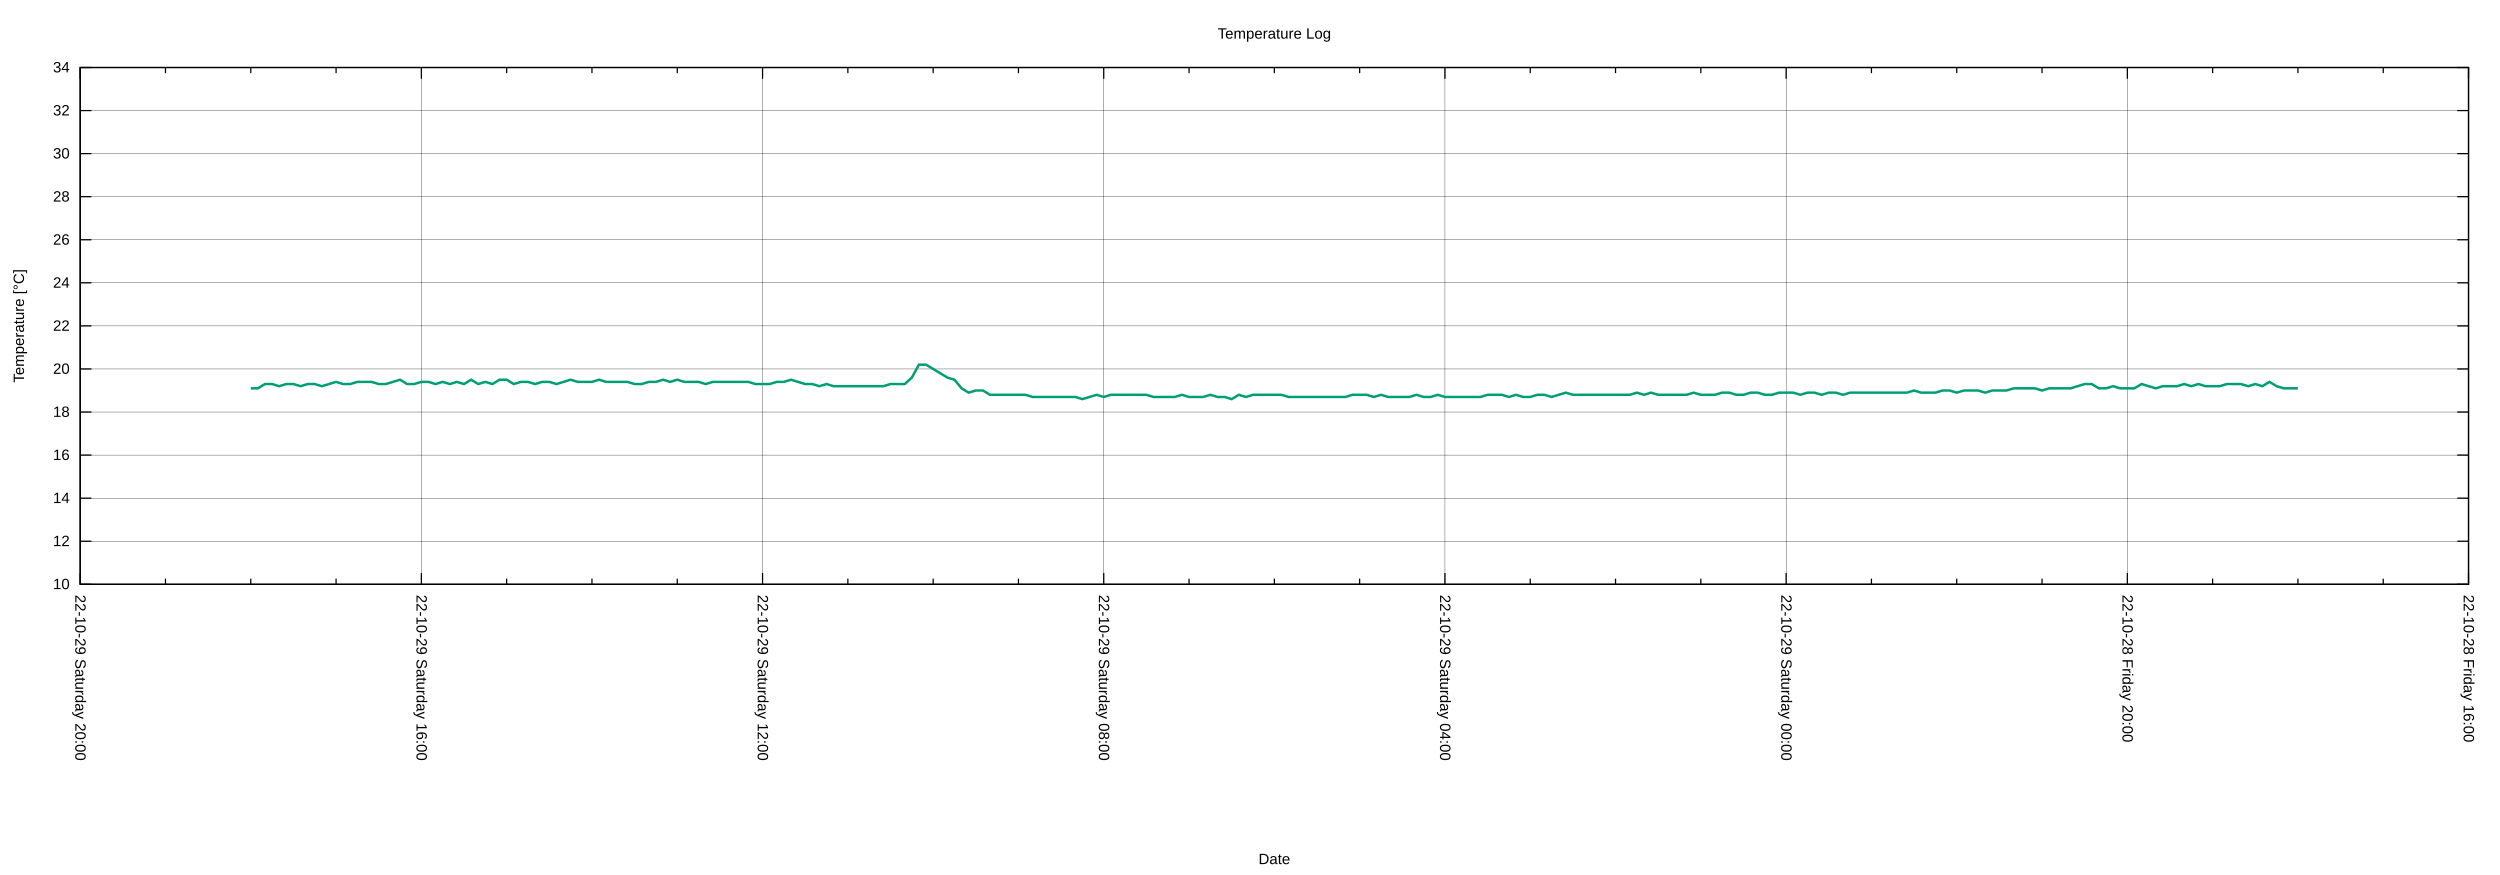
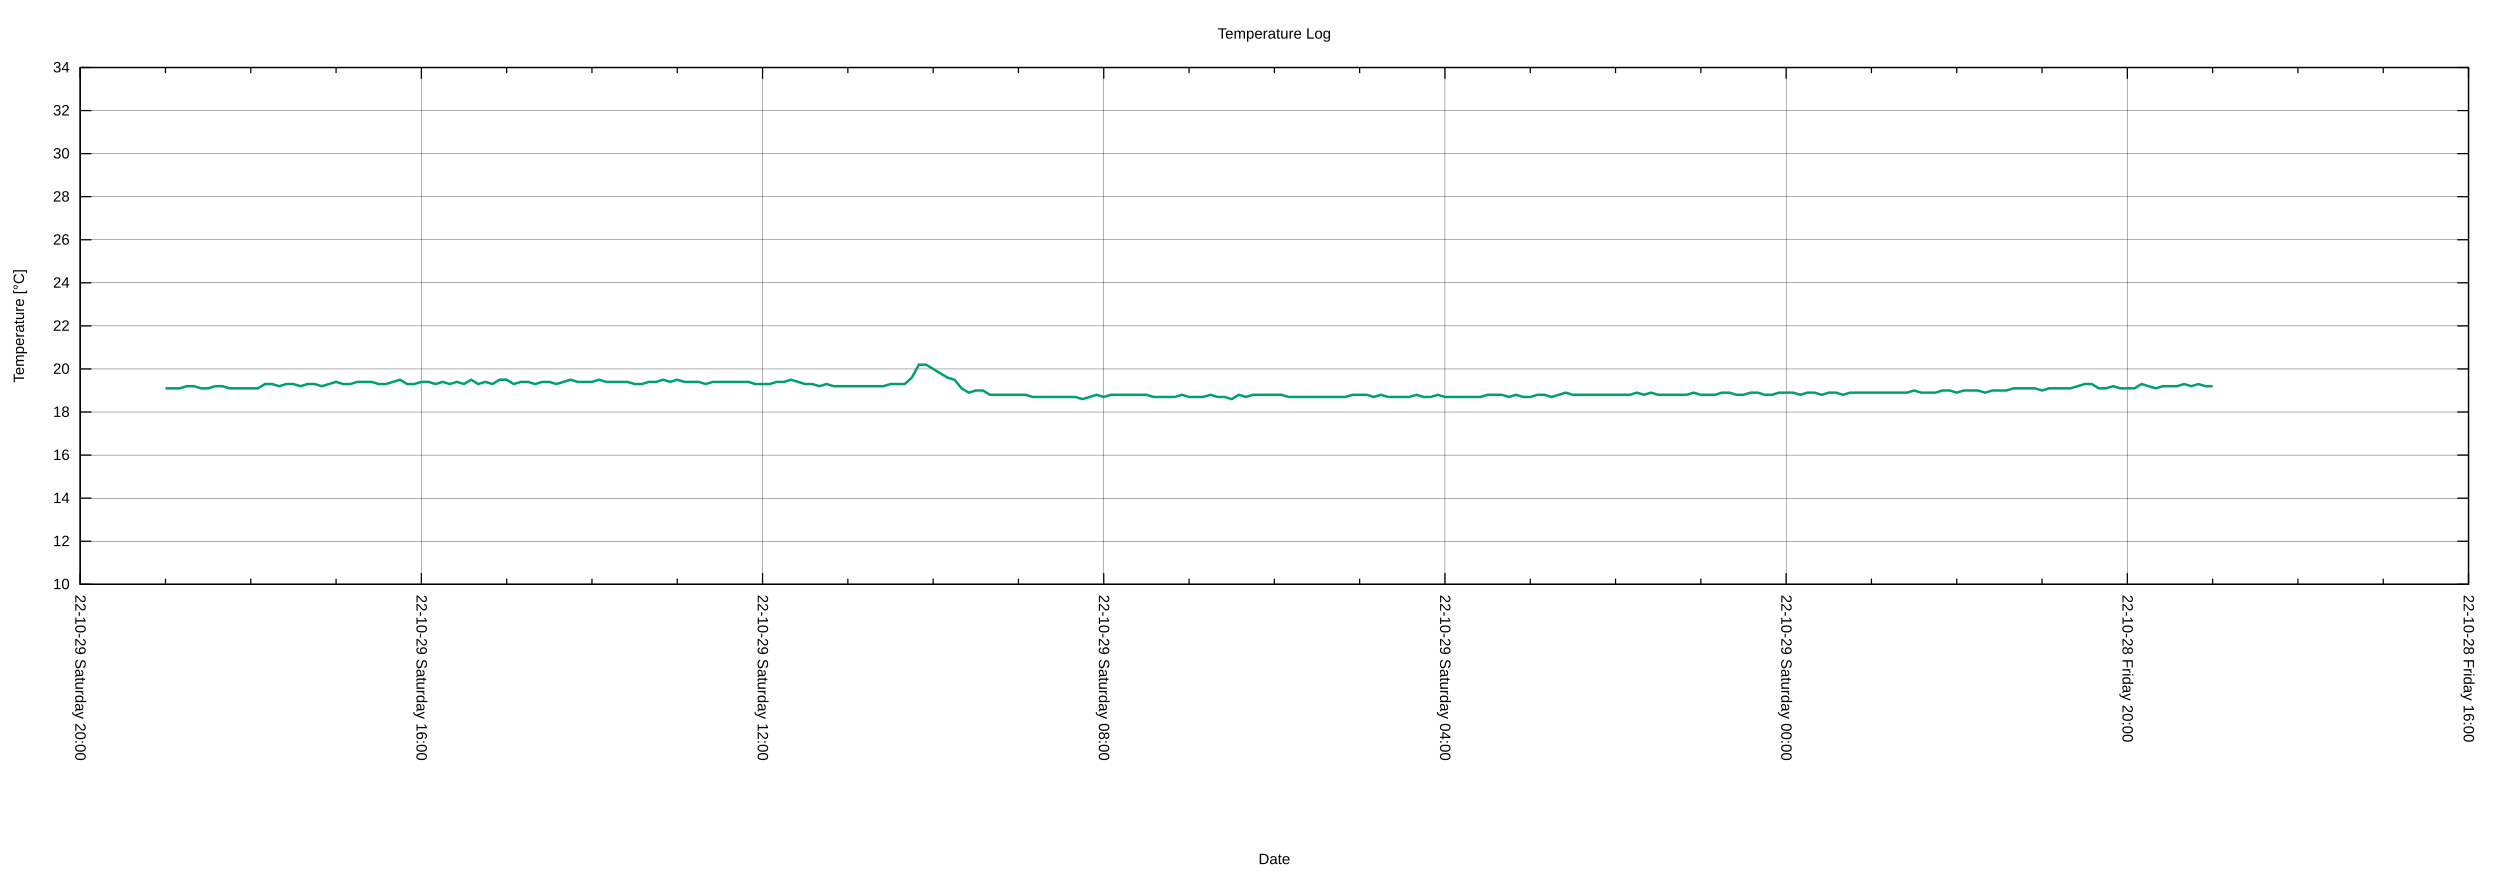
<svg xmlns="http://www.w3.org/2000/svg" xmlns:xlink="http://www.w3.org/1999/xlink" width="2000" height="700" viewBox="0 0 2000 700">
  <g id="gnuplot_canvas">
    <rect x="0" y="0" width="2000" height="700" fill="none" />
    <defs>
      <circle id="gpDot" r="0.5" stroke-width="0.5" stroke="currentColor" />
      <path id="gpPt0" stroke-width="0.222" stroke="currentColor" d="M-1,0 h2 M0,-1 v2" />
      <path id="gpPt1" stroke-width="0.222" stroke="currentColor" d="M-1,-1 L1,1 M1,-1 L-1,1" />
      <path id="gpPt2" stroke-width="0.222" stroke="currentColor" d="M-1,0 L1,0 M0,-1 L0,1 M-1,-1 L1,1 M-1,1 L1,-1" />
      <rect id="gpPt3" stroke-width="0.222" stroke="currentColor" x="-1" y="-1" width="2" height="2" />
      <rect id="gpPt4" stroke-width="0.222" stroke="currentColor" fill="currentColor" x="-1" y="-1" width="2" height="2" />
      <circle id="gpPt5" stroke-width="0.222" stroke="currentColor" cx="0" cy="0" r="1" />
      <use xlink:href="#gpPt5" id="gpPt6" fill="currentColor" stroke="none" />
      <path id="gpPt7" stroke-width="0.222" stroke="currentColor" d="M0,-1.33 L-1.33,0.67 L1.33,0.67 z" />
      <use xlink:href="#gpPt7" id="gpPt8" fill="currentColor" stroke="none" />
      <use xlink:href="#gpPt7" id="gpPt9" stroke="currentColor" transform="rotate(180)" />
      <use xlink:href="#gpPt9" id="gpPt10" fill="currentColor" stroke="none" />
      <use xlink:href="#gpPt3" id="gpPt11" stroke="currentColor" transform="rotate(45)" />
      <use xlink:href="#gpPt11" id="gpPt12" fill="currentColor" stroke="none" />
      <path id="gpPt13" stroke-width="0.222" stroke="currentColor" d="M0,1.330 L1.265,0.411 L0.782,-1.067 L-0.782,-1.076 L-1.265,0.411 z" />
      <use xlink:href="#gpPt13" id="gpPt14" fill="currentColor" stroke="none" />
      <filter id="textbox" filterUnits="objectBoundingBox" x="0" y="0" height="1" width="1">
        <feFlood flood-color="white" flood-opacity="1" result="bgnd" />
        <feComposite in="SourceGraphic" in2="bgnd" operator="atop" />
      </filter>
      <filter id="greybox" filterUnits="objectBoundingBox" x="0" y="0" height="1" width="1">
        <feFlood flood-color="lightgrey" flood-opacity="1" result="grey" />
        <feComposite in="SourceGraphic" in2="grey" operator="atop" />
      </filter>
    </defs>
    <g fill="none" color="white" stroke="currentColor" stroke-width="1.00" stroke-linecap="butt" stroke-linejoin="miter">
</g>
    <g fill="none" color="black" stroke="currentColor" stroke-width="1.00" stroke-linecap="butt" stroke-linejoin="miter">
</g>
    <g fill="none" color="black" stroke="black" stroke-width="0.25" stroke-linecap="butt" stroke-linejoin="miter">
</g>
    <g fill="none" color="black" stroke="currentColor" stroke-width="0.25" stroke-linecap="butt" stroke-linejoin="miter">
      <path stroke="black" class="gridline" d="M64.14,467.43 L1974.82,467.43  " />
    </g>
    <g fill="none" color="black" stroke="black" stroke-width="1.00" stroke-linecap="butt" stroke-linejoin="miter">
</g>
    <g fill="none" color="black" stroke="currentColor" stroke-width="1.00" stroke-linecap="butt" stroke-linejoin="miter">
      <path stroke="black" d="M64.14,467.43 L73.14,467.43 M1974.82,467.43 L1965.82,467.43  " />
      <g transform="translate(55.75,471.33)" stroke="none" fill="black" font-family="Arial" font-size="12.00" text-anchor="end">
        <text>
          <tspan font-family="Arial"> 10</tspan>
        </text>
      </g>
    </g>
    <g fill="none" color="black" stroke="currentColor" stroke-width="1.00" stroke-linecap="butt" stroke-linejoin="miter">
</g>
    <g fill="none" color="black" stroke="black" stroke-width="0.25" stroke-linecap="butt" stroke-linejoin="miter">
</g>
    <g fill="none" color="black" stroke="currentColor" stroke-width="0.25" stroke-linecap="butt" stroke-linejoin="miter">
      <path stroke="black" class="gridline" d="M64.14,432.98 L1974.82,432.98  " />
    </g>
    <g fill="none" color="black" stroke="black" stroke-width="1.00" stroke-linecap="butt" stroke-linejoin="miter">
</g>
    <g fill="none" color="black" stroke="currentColor" stroke-width="1.00" stroke-linecap="butt" stroke-linejoin="miter">
      <path stroke="black" d="M64.14,432.98 L73.14,432.98 M1974.82,432.98 L1965.82,432.98  " />
      <g transform="translate(55.75,436.88)" stroke="none" fill="black" font-family="Arial" font-size="12.00" text-anchor="end">
        <text>
          <tspan font-family="Arial"> 12</tspan>
        </text>
      </g>
    </g>
    <g fill="none" color="black" stroke="currentColor" stroke-width="1.00" stroke-linecap="butt" stroke-linejoin="miter">
</g>
    <g fill="none" color="black" stroke="black" stroke-width="0.25" stroke-linecap="butt" stroke-linejoin="miter">
</g>
    <g fill="none" color="black" stroke="currentColor" stroke-width="0.25" stroke-linecap="butt" stroke-linejoin="miter">
      <path stroke="black" class="gridline" d="M64.14,398.53 L1974.82,398.53  " />
    </g>
    <g fill="none" color="black" stroke="black" stroke-width="1.00" stroke-linecap="butt" stroke-linejoin="miter">
</g>
    <g fill="none" color="black" stroke="currentColor" stroke-width="1.00" stroke-linecap="butt" stroke-linejoin="miter">
      <path stroke="black" d="M64.14,398.53 L73.14,398.53 M1974.82,398.53 L1965.82,398.53  " />
      <g transform="translate(55.75,402.43)" stroke="none" fill="black" font-family="Arial" font-size="12.00" text-anchor="end">
        <text>
          <tspan font-family="Arial"> 14</tspan>
        </text>
      </g>
    </g>
    <g fill="none" color="black" stroke="currentColor" stroke-width="1.00" stroke-linecap="butt" stroke-linejoin="miter">
</g>
    <g fill="none" color="black" stroke="black" stroke-width="0.25" stroke-linecap="butt" stroke-linejoin="miter">
</g>
    <g fill="none" color="black" stroke="currentColor" stroke-width="0.25" stroke-linecap="butt" stroke-linejoin="miter">
      <path stroke="black" class="gridline" d="M64.14,364.07 L1974.82,364.07  " />
    </g>
    <g fill="none" color="black" stroke="black" stroke-width="1.00" stroke-linecap="butt" stroke-linejoin="miter">
</g>
    <g fill="none" color="black" stroke="currentColor" stroke-width="1.00" stroke-linecap="butt" stroke-linejoin="miter">
      <path stroke="black" d="M64.14,364.07 L73.14,364.07 M1974.82,364.07 L1965.82,364.07  " />
      <g transform="translate(55.75,367.97)" stroke="none" fill="black" font-family="Arial" font-size="12.00" text-anchor="end">
        <text>
          <tspan font-family="Arial"> 16</tspan>
        </text>
      </g>
    </g>
    <g fill="none" color="black" stroke="currentColor" stroke-width="1.00" stroke-linecap="butt" stroke-linejoin="miter">
</g>
    <g fill="none" color="black" stroke="black" stroke-width="0.25" stroke-linecap="butt" stroke-linejoin="miter">
</g>
    <g fill="none" color="black" stroke="currentColor" stroke-width="0.25" stroke-linecap="butt" stroke-linejoin="miter">
      <path stroke="black" class="gridline" d="M64.14,329.62 L1974.82,329.62  " />
    </g>
    <g fill="none" color="black" stroke="black" stroke-width="1.00" stroke-linecap="butt" stroke-linejoin="miter">
</g>
    <g fill="none" color="black" stroke="currentColor" stroke-width="1.00" stroke-linecap="butt" stroke-linejoin="miter">
      <path stroke="black" d="M64.14,329.62 L73.14,329.62 M1974.82,329.62 L1965.82,329.62  " />
      <g transform="translate(55.75,333.52)" stroke="none" fill="black" font-family="Arial" font-size="12.00" text-anchor="end">
        <text>
          <tspan font-family="Arial"> 18</tspan>
        </text>
      </g>
    </g>
    <g fill="none" color="black" stroke="currentColor" stroke-width="1.00" stroke-linecap="butt" stroke-linejoin="miter">
</g>
    <g fill="none" color="black" stroke="black" stroke-width="0.25" stroke-linecap="butt" stroke-linejoin="miter">
</g>
    <g fill="none" color="black" stroke="currentColor" stroke-width="0.25" stroke-linecap="butt" stroke-linejoin="miter">
      <path stroke="black" class="gridline" d="M64.14,295.17 L1974.82,295.17  " />
    </g>
    <g fill="none" color="black" stroke="black" stroke-width="1.00" stroke-linecap="butt" stroke-linejoin="miter">
</g>
    <g fill="none" color="black" stroke="currentColor" stroke-width="1.00" stroke-linecap="butt" stroke-linejoin="miter">
      <path stroke="black" d="M64.14,295.17 L73.14,295.17 M1974.82,295.17 L1965.82,295.17  " />
      <g transform="translate(55.75,299.07)" stroke="none" fill="black" font-family="Arial" font-size="12.00" text-anchor="end">
        <text>
          <tspan font-family="Arial"> 20</tspan>
        </text>
      </g>
    </g>
    <g fill="none" color="black" stroke="currentColor" stroke-width="1.00" stroke-linecap="butt" stroke-linejoin="miter">
</g>
    <g fill="none" color="black" stroke="black" stroke-width="0.25" stroke-linecap="butt" stroke-linejoin="miter">
</g>
    <g fill="none" color="black" stroke="currentColor" stroke-width="0.25" stroke-linecap="butt" stroke-linejoin="miter">
      <path stroke="black" class="gridline" d="M64.14,260.72 L1974.82,260.72  " />
    </g>
    <g fill="none" color="black" stroke="black" stroke-width="1.00" stroke-linecap="butt" stroke-linejoin="miter">
</g>
    <g fill="none" color="black" stroke="currentColor" stroke-width="1.00" stroke-linecap="butt" stroke-linejoin="miter">
      <path stroke="black" d="M64.14,260.72 L73.14,260.72 M1974.82,260.72 L1965.82,260.72  " />
      <g transform="translate(55.75,264.62)" stroke="none" fill="black" font-family="Arial" font-size="12.00" text-anchor="end">
        <text>
          <tspan font-family="Arial"> 22</tspan>
        </text>
      </g>
    </g>
    <g fill="none" color="black" stroke="currentColor" stroke-width="1.00" stroke-linecap="butt" stroke-linejoin="miter">
</g>
    <g fill="none" color="black" stroke="black" stroke-width="0.25" stroke-linecap="butt" stroke-linejoin="miter">
</g>
    <g fill="none" color="black" stroke="currentColor" stroke-width="0.25" stroke-linecap="butt" stroke-linejoin="miter">
      <path stroke="black" class="gridline" d="M64.14,226.27 L1974.82,226.27  " />
    </g>
    <g fill="none" color="black" stroke="black" stroke-width="1.00" stroke-linecap="butt" stroke-linejoin="miter">
</g>
    <g fill="none" color="black" stroke="currentColor" stroke-width="1.00" stroke-linecap="butt" stroke-linejoin="miter">
      <path stroke="black" d="M64.14,226.27 L73.14,226.27 M1974.82,226.27 L1965.82,226.27  " />
      <g transform="translate(55.75,230.17)" stroke="none" fill="black" font-family="Arial" font-size="12.00" text-anchor="end">
        <text>
          <tspan font-family="Arial"> 24</tspan>
        </text>
      </g>
    </g>
    <g fill="none" color="black" stroke="currentColor" stroke-width="1.00" stroke-linecap="butt" stroke-linejoin="miter">
</g>
    <g fill="none" color="black" stroke="black" stroke-width="0.25" stroke-linecap="butt" stroke-linejoin="miter">
</g>
    <g fill="none" color="black" stroke="currentColor" stroke-width="0.25" stroke-linecap="butt" stroke-linejoin="miter">
      <path stroke="black" class="gridline" d="M64.14,191.82 L1974.82,191.82  " />
    </g>
    <g fill="none" color="black" stroke="black" stroke-width="1.00" stroke-linecap="butt" stroke-linejoin="miter">
</g>
    <g fill="none" color="black" stroke="currentColor" stroke-width="1.00" stroke-linecap="butt" stroke-linejoin="miter">
      <path stroke="black" d="M64.14,191.82 L73.14,191.82 M1974.82,191.82 L1965.82,191.82  " />
      <g transform="translate(55.75,195.72)" stroke="none" fill="black" font-family="Arial" font-size="12.00" text-anchor="end">
        <text>
          <tspan font-family="Arial"> 26</tspan>
        </text>
      </g>
    </g>
    <g fill="none" color="black" stroke="currentColor" stroke-width="1.00" stroke-linecap="butt" stroke-linejoin="miter">
</g>
    <g fill="none" color="black" stroke="black" stroke-width="0.25" stroke-linecap="butt" stroke-linejoin="miter">
</g>
    <g fill="none" color="black" stroke="currentColor" stroke-width="0.25" stroke-linecap="butt" stroke-linejoin="miter">
      <path stroke="black" class="gridline" d="M64.14,157.36 L1974.82,157.36  " />
    </g>
    <g fill="none" color="black" stroke="black" stroke-width="1.00" stroke-linecap="butt" stroke-linejoin="miter">
</g>
    <g fill="none" color="black" stroke="currentColor" stroke-width="1.00" stroke-linecap="butt" stroke-linejoin="miter">
      <path stroke="black" d="M64.14,157.36 L73.14,157.36 M1974.82,157.36 L1965.82,157.36  " />
      <g transform="translate(55.75,161.26)" stroke="none" fill="black" font-family="Arial" font-size="12.00" text-anchor="end">
        <text>
          <tspan font-family="Arial"> 28</tspan>
        </text>
      </g>
    </g>
    <g fill="none" color="black" stroke="currentColor" stroke-width="1.00" stroke-linecap="butt" stroke-linejoin="miter">
</g>
    <g fill="none" color="black" stroke="black" stroke-width="0.25" stroke-linecap="butt" stroke-linejoin="miter">
</g>
    <g fill="none" color="black" stroke="currentColor" stroke-width="0.25" stroke-linecap="butt" stroke-linejoin="miter">
      <path stroke="black" class="gridline" d="M64.14,122.91 L1974.82,122.91  " />
    </g>
    <g fill="none" color="black" stroke="black" stroke-width="1.00" stroke-linecap="butt" stroke-linejoin="miter">
</g>
    <g fill="none" color="black" stroke="currentColor" stroke-width="1.00" stroke-linecap="butt" stroke-linejoin="miter">
      <path stroke="black" d="M64.14,122.91 L73.14,122.91 M1974.82,122.91 L1965.82,122.91  " />
      <g transform="translate(55.75,126.81)" stroke="none" fill="black" font-family="Arial" font-size="12.00" text-anchor="end">
        <text>
          <tspan font-family="Arial"> 30</tspan>
        </text>
      </g>
    </g>
    <g fill="none" color="black" stroke="currentColor" stroke-width="1.00" stroke-linecap="butt" stroke-linejoin="miter">
</g>
    <g fill="none" color="black" stroke="black" stroke-width="0.25" stroke-linecap="butt" stroke-linejoin="miter">
</g>
    <g fill="none" color="black" stroke="currentColor" stroke-width="0.25" stroke-linecap="butt" stroke-linejoin="miter">
      <path stroke="black" class="gridline" d="M64.14,88.46 L1974.82,88.46  " />
    </g>
    <g fill="none" color="black" stroke="black" stroke-width="1.00" stroke-linecap="butt" stroke-linejoin="miter">
</g>
    <g fill="none" color="black" stroke="currentColor" stroke-width="1.00" stroke-linecap="butt" stroke-linejoin="miter">
      <path stroke="black" d="M64.14,88.46 L73.14,88.46 M1974.82,88.46 L1965.82,88.46  " />
      <g transform="translate(55.75,92.36)" stroke="none" fill="black" font-family="Arial" font-size="12.00" text-anchor="end">
        <text>
          <tspan font-family="Arial"> 32</tspan>
        </text>
      </g>
    </g>
    <g fill="none" color="black" stroke="currentColor" stroke-width="1.00" stroke-linecap="butt" stroke-linejoin="miter">
</g>
    <g fill="none" color="black" stroke="black" stroke-width="0.25" stroke-linecap="butt" stroke-linejoin="miter">
</g>
    <g fill="none" color="black" stroke="currentColor" stroke-width="0.25" stroke-linecap="butt" stroke-linejoin="miter">
      <path stroke="black" class="gridline" d="M64.14,54.01 L1974.82,54.01  " />
    </g>
    <g fill="none" color="black" stroke="black" stroke-width="1.00" stroke-linecap="butt" stroke-linejoin="miter">
</g>
    <g fill="none" color="black" stroke="currentColor" stroke-width="1.00" stroke-linecap="butt" stroke-linejoin="miter">
      <path stroke="black" d="M64.14,54.01 L73.14,54.01 M1974.82,54.01 L1965.82,54.01  " />
      <g transform="translate(55.75,57.91)" stroke="none" fill="black" font-family="Arial" font-size="12.00" text-anchor="end">
        <text>
          <tspan font-family="Arial"> 34</tspan>
        </text>
      </g>
    </g>
    <g fill="none" color="black" stroke="currentColor" stroke-width="1.00" stroke-linecap="butt" stroke-linejoin="miter">
</g>
    <g fill="none" color="black" stroke="black" stroke-width="0.25" stroke-linecap="butt" stroke-linejoin="miter">
</g>
    <g fill="none" color="black" stroke="currentColor" stroke-width="0.25" stroke-linecap="butt" stroke-linejoin="miter">
      <path stroke="black" class="gridline" d="M1974.82,467.43 L1974.82,54.01  " />
    </g>
    <g fill="none" color="black" stroke="black" stroke-width="1.00" stroke-linecap="butt" stroke-linejoin="miter">
</g>
    <g fill="none" color="black" stroke="currentColor" stroke-width="1.00" stroke-linecap="butt" stroke-linejoin="miter">
      <path stroke="black" d="M1974.82,467.43 L1974.82,458.43 M1974.82,54.01 L1974.82,63.01  " />
      <g transform="translate(1970.92,475.82) rotate(90)" stroke="none" fill="black" font-family="Arial" font-size="12.00" text-anchor="start">
        <text>
          <tspan font-family="Arial">22-10-28 Friday 16:00</tspan>
        </text>
      </g>
    </g>
    <g fill="none" color="black" stroke="currentColor" stroke-width="1.00" stroke-linecap="butt" stroke-linejoin="miter">
      <path stroke="black" d="M1906.58,467.43 L1906.58,462.93 M1906.58,54.01 L1906.58,58.51 M1838.34,467.43 L1838.34,462.93 M1838.34,54.01 L1838.34,58.51   M1770.10,467.43 L1770.10,462.93 M1770.10,54.01 L1770.10,58.51  " />
    </g>
    <g fill="none" color="black" stroke="black" stroke-width="0.25" stroke-linecap="butt" stroke-linejoin="miter">
</g>
    <g fill="none" color="black" stroke="currentColor" stroke-width="0.25" stroke-linecap="butt" stroke-linejoin="miter">
      <path stroke="black" class="gridline" d="M1701.87,467.43 L1701.87,54.01  " />
    </g>
    <g fill="none" color="black" stroke="black" stroke-width="1.00" stroke-linecap="butt" stroke-linejoin="miter">
</g>
    <g fill="none" color="black" stroke="currentColor" stroke-width="1.00" stroke-linecap="butt" stroke-linejoin="miter">
      <path stroke="black" d="M1701.87,467.43 L1701.87,458.43 M1701.87,54.01 L1701.87,63.01  " />
      <g transform="translate(1697.97,475.82) rotate(90)" stroke="none" fill="black" font-family="Arial" font-size="12.00" text-anchor="start">
        <text>
          <tspan font-family="Arial">22-10-28 Friday 20:00</tspan>
        </text>
      </g>
    </g>
    <g fill="none" color="black" stroke="currentColor" stroke-width="1.00" stroke-linecap="butt" stroke-linejoin="miter">
      <path stroke="black" d="M1633.63,467.43 L1633.63,462.93 M1633.63,54.01 L1633.63,58.51 M1565.39,467.43 L1565.39,462.93 M1565.39,54.01 L1565.39,58.51   M1497.15,467.43 L1497.15,462.93 M1497.15,54.01 L1497.15,58.51  " />
    </g>
    <g fill="none" color="black" stroke="black" stroke-width="0.25" stroke-linecap="butt" stroke-linejoin="miter">
</g>
    <g fill="none" color="black" stroke="currentColor" stroke-width="0.25" stroke-linecap="butt" stroke-linejoin="miter">
      <path stroke="black" class="gridline" d="M1428.91,467.43 L1428.91,54.01  " />
    </g>
    <g fill="none" color="black" stroke="black" stroke-width="1.00" stroke-linecap="butt" stroke-linejoin="miter">
</g>
    <g fill="none" color="black" stroke="currentColor" stroke-width="1.00" stroke-linecap="butt" stroke-linejoin="miter">
      <path stroke="black" d="M1428.91,467.43 L1428.91,458.43 M1428.91,54.01 L1428.91,63.01  " />
      <g transform="translate(1425.01,475.82) rotate(90)" stroke="none" fill="black" font-family="Arial" font-size="12.00" text-anchor="start">
        <text>
          <tspan font-family="Arial">22-10-29 Saturday 00:00</tspan>
        </text>
      </g>
    </g>
    <g fill="none" color="black" stroke="currentColor" stroke-width="1.00" stroke-linecap="butt" stroke-linejoin="miter">
      <path stroke="black" d="M1360.67,467.43 L1360.67,462.93 M1360.67,54.01 L1360.67,58.51 M1292.43,467.43 L1292.43,462.93 M1292.43,54.01 L1292.43,58.51   M1224.20,467.43 L1224.20,462.93 M1224.20,54.01 L1224.20,58.51  " />
    </g>
    <g fill="none" color="black" stroke="black" stroke-width="0.25" stroke-linecap="butt" stroke-linejoin="miter">
</g>
    <g fill="none" color="black" stroke="currentColor" stroke-width="0.25" stroke-linecap="butt" stroke-linejoin="miter">
      <path stroke="black" class="gridline" d="M1155.96,467.43 L1155.96,54.01  " />
    </g>
    <g fill="none" color="black" stroke="black" stroke-width="1.00" stroke-linecap="butt" stroke-linejoin="miter">
</g>
    <g fill="none" color="black" stroke="currentColor" stroke-width="1.00" stroke-linecap="butt" stroke-linejoin="miter">
      <path stroke="black" d="M1155.96,467.43 L1155.96,458.43 M1155.96,54.01 L1155.96,63.01  " />
      <g transform="translate(1152.06,475.82) rotate(90)" stroke="none" fill="black" font-family="Arial" font-size="12.00" text-anchor="start">
        <text>
          <tspan font-family="Arial">22-10-29 Saturday 04:00</tspan>
        </text>
      </g>
    </g>
    <g fill="none" color="black" stroke="currentColor" stroke-width="1.00" stroke-linecap="butt" stroke-linejoin="miter">
      <path stroke="black" d="M1087.72,467.43 L1087.72,462.93 M1087.72,54.01 L1087.72,58.51 M1019.48,467.43 L1019.48,462.93 M1019.48,54.01 L1019.48,58.51   M951.24,467.43 L951.24,462.93 M951.24,54.01 L951.24,58.51  " />
    </g>
    <g fill="none" color="black" stroke="black" stroke-width="0.25" stroke-linecap="butt" stroke-linejoin="miter">
</g>
    <g fill="none" color="black" stroke="currentColor" stroke-width="0.25" stroke-linecap="butt" stroke-linejoin="miter">
      <path stroke="black" class="gridline" d="M883.00,467.43 L883.00,54.01  " />
    </g>
    <g fill="none" color="black" stroke="black" stroke-width="1.00" stroke-linecap="butt" stroke-linejoin="miter">
</g>
    <g fill="none" color="black" stroke="currentColor" stroke-width="1.00" stroke-linecap="butt" stroke-linejoin="miter">
      <path stroke="black" d="M883.00,467.43 L883.00,458.43 M883.00,54.01 L883.00,63.01  " />
      <g transform="translate(879.10,475.82) rotate(90)" stroke="none" fill="black" font-family="Arial" font-size="12.00" text-anchor="start">
        <text>
          <tspan font-family="Arial">22-10-29 Saturday 08:00</tspan>
        </text>
      </g>
    </g>
    <g fill="none" color="black" stroke="currentColor" stroke-width="1.00" stroke-linecap="butt" stroke-linejoin="miter">
      <path stroke="black" d="M814.76,467.43 L814.76,462.93 M814.76,54.01 L814.76,58.51 M746.53,467.43 L746.53,462.93 M746.53,54.01 L746.53,58.51   M678.29,467.43 L678.29,462.93 M678.29,54.01 L678.29,58.51  " />
    </g>
    <g fill="none" color="black" stroke="black" stroke-width="0.25" stroke-linecap="butt" stroke-linejoin="miter">
</g>
    <g fill="none" color="black" stroke="currentColor" stroke-width="0.25" stroke-linecap="butt" stroke-linejoin="miter">
      <path stroke="black" class="gridline" d="M610.05,467.43 L610.05,54.01  " />
    </g>
    <g fill="none" color="black" stroke="black" stroke-width="1.00" stroke-linecap="butt" stroke-linejoin="miter">
</g>
    <g fill="none" color="black" stroke="currentColor" stroke-width="1.00" stroke-linecap="butt" stroke-linejoin="miter">
      <path stroke="black" d="M610.05,467.43 L610.05,458.43 M610.05,54.01 L610.05,63.01  " />
      <g transform="translate(606.15,475.82) rotate(90)" stroke="none" fill="black" font-family="Arial" font-size="12.00" text-anchor="start">
        <text>
          <tspan font-family="Arial">22-10-29 Saturday 12:00</tspan>
        </text>
      </g>
    </g>
    <g fill="none" color="black" stroke="currentColor" stroke-width="1.00" stroke-linecap="butt" stroke-linejoin="miter">
      <path stroke="black" d="M541.81,467.43 L541.81,462.93 M541.81,54.01 L541.81,58.51 M473.57,467.43 L473.57,462.93 M473.57,54.01 L473.57,58.51   M405.33,467.43 L405.33,462.93 M405.33,54.01 L405.33,58.51  " />
    </g>
    <g fill="none" color="black" stroke="black" stroke-width="0.25" stroke-linecap="butt" stroke-linejoin="miter">
</g>
    <g fill="none" color="black" stroke="currentColor" stroke-width="0.25" stroke-linecap="butt" stroke-linejoin="miter">
      <path stroke="black" class="gridline" d="M337.09,467.43 L337.09,54.01  " />
    </g>
    <g fill="none" color="black" stroke="black" stroke-width="1.00" stroke-linecap="butt" stroke-linejoin="miter">
</g>
    <g fill="none" color="black" stroke="currentColor" stroke-width="1.00" stroke-linecap="butt" stroke-linejoin="miter">
      <path stroke="black" d="M337.09,467.43 L337.09,458.43 M337.09,54.01 L337.09,63.01  " />
      <g transform="translate(333.19,475.82) rotate(90)" stroke="none" fill="black" font-family="Arial" font-size="12.00" text-anchor="start">
        <text>
          <tspan font-family="Arial">22-10-29 Saturday 16:00</tspan>
        </text>
      </g>
    </g>
    <g fill="none" color="black" stroke="currentColor" stroke-width="1.00" stroke-linecap="butt" stroke-linejoin="miter">
      <path stroke="black" d="M268.86,467.43 L268.86,462.93 M268.86,54.01 L268.86,58.51 M200.62,467.43 L200.62,462.93 M200.62,54.01 L200.62,58.51   M132.38,467.43 L132.38,462.93 M132.38,54.01 L132.38,58.51  " />
    </g>
    <g fill="none" color="black" stroke="black" stroke-width="0.25" stroke-linecap="butt" stroke-linejoin="miter">
</g>
    <g fill="none" color="black" stroke="currentColor" stroke-width="0.25" stroke-linecap="butt" stroke-linejoin="miter">
      <path stroke="black" class="gridline" d="M64.14,467.43 L64.14,54.01  " />
    </g>
    <g fill="none" color="black" stroke="black" stroke-width="1.00" stroke-linecap="butt" stroke-linejoin="miter">
</g>
    <g fill="none" color="black" stroke="currentColor" stroke-width="1.00" stroke-linecap="butt" stroke-linejoin="miter">
      <path stroke="black" d="M64.14,467.43 L64.14,458.43 M64.14,54.01 L64.14,63.01  " />
      <g transform="translate(60.24,475.82) rotate(90)" stroke="none" fill="black" font-family="Arial" font-size="12.00" text-anchor="start">
        <text>
          <tspan font-family="Arial">22-10-29 Saturday 20:00</tspan>
        </text>
      </g>
    </g>
    <g fill="none" color="black" stroke="currentColor" stroke-width="1.00" stroke-linecap="butt" stroke-linejoin="miter">
</g>
    <g fill="none" color="black" stroke="currentColor" stroke-width="1.00" stroke-linecap="butt" stroke-linejoin="miter">
      <path stroke="black" d="M64.14,54.01 L64.14,467.43 L1974.82,467.43 L1974.82,54.01 L64.14,54.01 Z  " />
    </g>
    <g fill="none" color="black" stroke="currentColor" stroke-width="1.00" stroke-linecap="butt" stroke-linejoin="miter">
      <g transform="translate(19.18,260.72) rotate(270)" stroke="none" fill="black" font-family="Arial" font-size="12.00" text-anchor="middle">
        <text>
          <tspan font-family="Arial">Temperature [°C]</tspan>
        </text>
      </g>
    </g>
    <g fill="none" color="black" stroke="currentColor" stroke-width="1.00" stroke-linecap="butt" stroke-linejoin="miter">
      <g transform="translate(1019.48,691.30)" stroke="none" fill="black" font-family="Arial" font-size="12.00" text-anchor="middle">
        <text>
          <tspan font-family="Arial">Date</tspan>
        </text>
      </g>
    </g>
    <g fill="none" color="black" stroke="currentColor" stroke-width="1.00" stroke-linecap="butt" stroke-linejoin="miter">
</g>
    <g id="gnuplot_plot_1">
      <g fill="none" color="white" stroke="currentColor" stroke-width="2.00" stroke-linecap="butt" stroke-linejoin="miter">
</g>
      <g fill="none" color="black" stroke="currentColor" stroke-width="2.00" stroke-linecap="butt" stroke-linejoin="miter">
-         <path stroke="rgb(  0, 158, 115)" d="M200.62,310.67 L206.30,310.67 L211.99,307.23 L217.68,307.23 L223.36,308.95 L229.05,307.23 L234.74,307.23 L240.42,308.95   L246.11,307.23 L251.80,307.23 L257.48,308.95 L263.17,307.23 L268.86,305.51 L274.54,307.23 L280.23,307.23 L285.92,305.51   L291.60,305.51 L297.29,305.51 L302.98,307.23 L308.66,307.23 L314.35,305.51 L320.03,303.78 L325.72,307.23 L331.41,307.23   L337.09,305.51 L342.78,305.51 L348.47,307.23 L354.15,305.51 L359.84,307.23 L365.53,305.51 L371.21,307.23 L376.90,303.78   L382.59,307.23 L388.27,305.51 L393.96,307.23 L399.65,303.78 L405.33,303.78 L411.02,307.23 L416.71,305.51 L422.39,305.51   L428.08,307.23 L433.77,305.51 L439.45,305.51 L445.14,307.23 L450.83,305.51 L456.51,303.78 L462.20,305.51 L467.88,305.51   L473.57,305.51 L479.26,303.78 L484.94,305.51 L490.63,305.51 L496.32,305.51 L502.00,305.51 L507.69,307.23 L513.38,307.23   L519.06,305.51 L524.75,305.51 L530.44,303.78 L536.12,305.51 L541.81,303.78 L547.50,305.51 L553.18,305.51 L558.87,305.51   L564.56,307.23 L570.24,305.51 L575.93,305.51 L581.62,305.51 L587.30,305.51 L592.99,305.51 L598.68,305.51 L604.36,307.23   L610.05,307.23 L615.74,307.23 L621.42,305.51 L627.11,305.51 L632.79,303.78 L638.48,305.51 L644.17,307.23 L649.85,307.23   L655.54,308.95 L661.23,307.23 L666.91,308.95 L672.60,308.95 L678.29,308.95 L683.97,308.95 L689.66,308.95 L695.35,308.95   L701.03,308.95 L706.72,308.95 L712.41,307.23 L718.09,307.23 L723.78,307.23 L729.47,302.06 L735.15,291.73 L740.84,291.73   L746.53,295.17 L752.21,298.62 L757.90,302.06 L763.59,303.78 L769.27,310.67 L774.96,314.12 L780.65,312.40 L786.33,312.40   L792.02,315.84 L797.70,315.84 L803.39,315.84 L809.08,315.84 L814.76,315.84 L820.45,315.84 L826.14,317.57 L831.82,317.57   L837.51,317.57 L843.20,317.57 L848.88,317.57 L854.57,317.57 L860.26,317.57 L865.94,319.29 L871.63,317.57 L877.32,315.84   L883.00,317.57 L888.69,315.84 L894.38,315.84 L900.06,315.84 L905.75,315.84 L911.44,315.84 L917.12,315.84 L922.81,317.57   L928.50,317.57 L934.18,317.57 L939.87,317.57 L945.55,315.84 L951.24,317.57 L956.93,317.57 L962.61,317.57 L968.30,315.84   L973.99,317.57 L979.67,317.57 L985.36,319.29 L991.05,315.84 L996.73,317.57 L1002.42,315.84 L1008.11,315.84 L1013.79,315.84   L1019.48,315.84 L1025.17,315.84 L1030.85,317.57 L1036.54,317.57 L1042.23,317.57 L1047.91,317.57 L1053.60,317.57 L1059.29,317.57   L1064.97,317.57 L1070.66,317.57 L1076.35,317.57 L1082.03,315.84 L1087.72,315.84 L1093.41,315.84 L1099.09,317.57 L1104.78,315.84   L1110.46,317.57 L1116.15,317.57 L1121.84,317.57 L1127.52,317.57 L1133.21,315.84 L1138.90,317.57 L1144.58,317.57 L1150.27,315.84   L1155.96,317.57 L1161.64,317.57 L1167.33,317.57 L1173.02,317.57 L1178.70,317.57 L1184.39,317.57 L1190.08,315.84 L1195.76,315.84   L1201.45,315.84 L1207.14,317.57 L1212.82,315.84 L1218.51,317.57 L1224.20,317.57 L1229.88,315.84 L1235.57,315.84 L1241.26,317.57   L1246.94,315.84 L1252.63,314.12 L1258.32,315.84 L1264.00,315.84 L1269.69,315.84 L1275.37,315.84 L1281.06,315.84 L1286.75,315.84   L1292.43,315.84 L1298.12,315.84 L1303.81,315.84 L1309.49,314.12 L1315.18,315.84 L1320.87,314.12 L1326.55,315.84 L1332.24,315.84   L1337.93,315.84 L1343.61,315.84 L1349.30,315.84 L1354.99,314.12 L1360.67,315.84 L1366.36,315.84 L1372.05,315.84 L1377.73,314.12   L1383.42,314.12 L1389.11,315.84 L1394.79,315.84 L1400.48,314.12 L1406.17,314.12 L1411.85,315.84 L1417.54,315.84 L1423.22,314.12   L1428.91,314.12 L1434.60,314.12 L1440.28,315.84 L1445.97,314.12 L1451.66,314.12 L1457.34,315.84 L1463.03,314.12 L1468.72,314.12   L1474.40,315.84 L1480.09,314.12 L1485.78,314.12 L1491.46,314.12 L1497.15,314.12 L1502.84,314.12 L1508.52,314.12 L1514.21,314.12   L1519.90,314.12 L1525.58,314.12 L1531.27,312.40 L1536.96,314.12 L1542.64,314.12 L1548.33,314.12 L1554.02,312.40 L1559.70,312.40   L1565.39,314.12 L1571.08,312.40 L1576.76,312.40 L1582.45,312.40 L1588.13,314.12 L1593.82,312.40 L1599.51,312.40 L1605.19,312.40   L1610.88,310.67 L1616.57,310.67 L1622.25,310.67 L1627.94,310.67 L1633.63,312.40 L1639.31,310.67 L1645.00,310.67 L1650.69,310.67   L1656.37,310.67 L1662.06,308.95 L1667.75,307.23 L1673.43,307.23 L1679.12,310.67 L1684.81,310.67 L1690.49,308.95 L1696.18,310.67   L1701.87,310.67 L1707.55,310.67 L1713.24,307.23 L1718.93,308.95 L1724.61,310.67 L1730.30,308.95 L1735.99,308.95 L1741.67,308.95   L1747.36,307.23 L1753.04,308.95 L1758.73,307.23 L1764.42,308.95 L1770.10,308.95 L1775.79,308.95 L1781.48,307.23 L1787.16,307.23   L1792.85,307.23 L1798.54,308.95 L1804.22,307.23 L1809.91,308.95 L1815.60,305.51 L1821.28,308.95 L1826.97,310.67 L1832.66,310.67   L1838.34,310.67  " />
+         <path stroke="rgb(  0, 158, 115)" d="M132.38,310.67 L138.07,310.67 L143.75,310.67 L149.44,308.95 L155.12,308.95 L160.81,310.67 L166.50,310.67 L172.18,308.95   L177.87,308.95 L183.56,310.67 L189.24,310.67 L194.93,310.67 L200.62,310.67 L206.30,310.67 L211.99,307.23 L217.68,307.23   L223.36,308.95 L229.05,307.23 L234.74,307.23 L240.42,308.95 L246.11,307.23 L251.80,307.23 L257.48,308.95 L263.17,307.23   L268.86,305.51 L274.54,307.23 L280.23,307.23 L285.92,305.51 L291.60,305.51 L297.29,305.51 L302.98,307.23 L308.66,307.23   L314.35,305.51 L320.03,303.78 L325.72,307.23 L331.41,307.23 L337.09,305.51 L342.78,305.51 L348.47,307.23 L354.15,305.51   L359.84,307.23 L365.53,305.51 L371.21,307.23 L376.90,303.78 L382.59,307.23 L388.27,305.51 L393.96,307.23 L399.65,303.78   L405.33,303.78 L411.02,307.23 L416.71,305.51 L422.39,305.51 L428.08,307.23 L433.77,305.51 L439.45,305.51 L445.14,307.23   L450.83,305.51 L456.51,303.78 L462.20,305.51 L467.88,305.51 L473.57,305.51 L479.26,303.78 L484.94,305.51 L490.63,305.51   L496.32,305.51 L502.00,305.51 L507.69,307.23 L513.38,307.23 L519.06,305.51 L524.75,305.51 L530.44,303.78 L536.12,305.51   L541.81,303.78 L547.50,305.51 L553.18,305.51 L558.87,305.51 L564.56,307.23 L570.24,305.51 L575.93,305.51 L581.62,305.51   L587.30,305.51 L592.99,305.51 L598.68,305.51 L604.36,307.23 L610.05,307.23 L615.74,307.23 L621.42,305.51 L627.11,305.51   L632.79,303.78 L638.48,305.51 L644.17,307.23 L649.85,307.23 L655.54,308.95 L661.23,307.23 L666.91,308.95 L672.60,308.95   L678.29,308.95 L683.97,308.95 L689.66,308.95 L695.35,308.95 L701.03,308.95 L706.72,308.95 L712.41,307.23 L718.09,307.23   L723.78,307.23 L729.47,302.06 L735.15,291.73 L740.84,291.73 L746.53,295.17 L752.21,298.62 L757.90,302.06 L763.59,303.78   L769.27,310.67 L774.96,314.12 L780.65,312.40 L786.33,312.40 L792.02,315.84 L797.70,315.84 L803.39,315.84 L809.08,315.84   L814.76,315.84 L820.45,315.84 L826.14,317.57 L831.82,317.57 L837.51,317.57 L843.20,317.57 L848.88,317.57 L854.57,317.57   L860.26,317.57 L865.94,319.29 L871.63,317.57 L877.32,315.84 L883.00,317.57 L888.69,315.84 L894.38,315.84 L900.06,315.84   L905.75,315.84 L911.44,315.84 L917.12,315.84 L922.81,317.57 L928.50,317.57 L934.18,317.57 L939.87,317.57 L945.55,315.84   L951.24,317.57 L956.93,317.57 L962.61,317.57 L968.30,315.84 L973.99,317.57 L979.67,317.57 L985.36,319.29 L991.05,315.84   L996.73,317.57 L1002.42,315.84 L1008.11,315.84 L1013.79,315.84 L1019.48,315.84 L1025.17,315.84 L1030.85,317.57 L1036.54,317.57   L1042.23,317.57 L1047.91,317.57 L1053.60,317.57 L1059.29,317.57 L1064.97,317.57 L1070.66,317.57 L1076.35,317.57 L1082.03,315.84   L1087.72,315.84 L1093.41,315.84 L1099.09,317.57 L1104.78,315.84 L1110.46,317.57 L1116.15,317.57 L1121.84,317.57 L1127.52,317.57   L1133.21,315.84 L1138.90,317.57 L1144.58,317.57 L1150.27,315.84 L1155.96,317.57 L1161.64,317.57 L1167.33,317.57 L1173.02,317.57   L1178.70,317.57 L1184.39,317.57 L1190.08,315.84 L1195.76,315.84 L1201.45,315.84 L1207.14,317.57 L1212.82,315.84 L1218.51,317.57   L1224.20,317.57 L1229.88,315.84 L1235.57,315.84 L1241.26,317.57 L1246.94,315.84 L1252.63,314.12 L1258.32,315.84 L1264.00,315.84   L1269.69,315.84 L1275.37,315.84 L1281.06,315.84 L1286.75,315.84 L1292.43,315.84 L1298.12,315.84 L1303.81,315.84 L1309.49,314.12   L1315.18,315.84 L1320.87,314.12 L1326.55,315.84 L1332.24,315.84 L1337.93,315.84 L1343.61,315.84 L1349.30,315.84 L1354.99,314.12   L1360.67,315.84 L1366.36,315.84 L1372.05,315.84 L1377.73,314.12 L1383.42,314.12 L1389.11,315.84 L1394.79,315.84 L1400.48,314.12   L1406.17,314.12 L1411.85,315.84 L1417.54,315.84 L1423.22,314.12 L1428.91,314.12 L1434.60,314.12 L1440.28,315.84 L1445.97,314.12   L1451.66,314.12 L1457.34,315.84 L1463.03,314.12 L1468.72,314.12 L1474.40,315.84 L1480.09,314.12 L1485.78,314.12 L1491.46,314.12   L1497.15,314.12 L1502.84,314.12 L1508.52,314.12 L1514.21,314.12 L1519.90,314.12 L1525.58,314.12 L1531.27,312.40 L1536.96,314.12   L1542.64,314.12 L1548.33,314.12 L1554.02,312.40 L1559.70,312.40 L1565.39,314.12 L1571.08,312.40 L1576.76,312.40 L1582.45,312.40   L1588.13,314.12 L1593.82,312.40 L1599.51,312.40 L1605.19,312.40 L1610.88,310.67 L1616.57,310.67 L1622.25,310.67 L1627.94,310.67   L1633.63,312.40 L1639.31,310.67 L1645.00,310.67 L1650.69,310.67 L1656.37,310.67 L1662.06,308.95 L1667.75,307.23 L1673.43,307.23   L1679.12,310.67 L1684.81,310.67 L1690.49,308.95 L1696.18,310.67 L1701.87,310.67 L1707.55,310.67 L1713.24,307.23 L1718.93,308.95   L1724.61,310.67 L1730.30,308.95 L1735.99,308.95 L1741.67,308.95 L1747.36,307.23 L1753.04,308.95 L1758.73,307.23 L1764.42,308.95   L1770.10,308.95  " />
      </g>
    </g>
    <g fill="none" color="black" stroke="currentColor" stroke-width="2.00" stroke-linecap="butt" stroke-linejoin="miter">
</g>
    <g fill="none" color="black" stroke="black" stroke-width="1.00" stroke-linecap="butt" stroke-linejoin="miter">
</g>
    <g fill="none" color="black" stroke="currentColor" stroke-width="1.00" stroke-linecap="butt" stroke-linejoin="miter">
      <path stroke="black" d="M64.14,54.01 L64.14,467.43 L1974.82,467.43 L1974.82,54.01 L64.14,54.01 Z  " />
    </g>
    <g fill="none" color="black" stroke="currentColor" stroke-width="1.00" stroke-linecap="butt" stroke-linejoin="miter">
      <g transform="translate(1019.48,30.91)" stroke="none" fill="black" font-family="Arial" font-size="12.00" text-anchor="middle">
        <text>
          <tspan font-family="Arial">Temperature Log</tspan>
        </text>
      </g>
    </g>
    <g fill="none" color="black" stroke="currentColor" stroke-width="1.00" stroke-linecap="butt" stroke-linejoin="miter">
</g>
  </g>
</svg>
